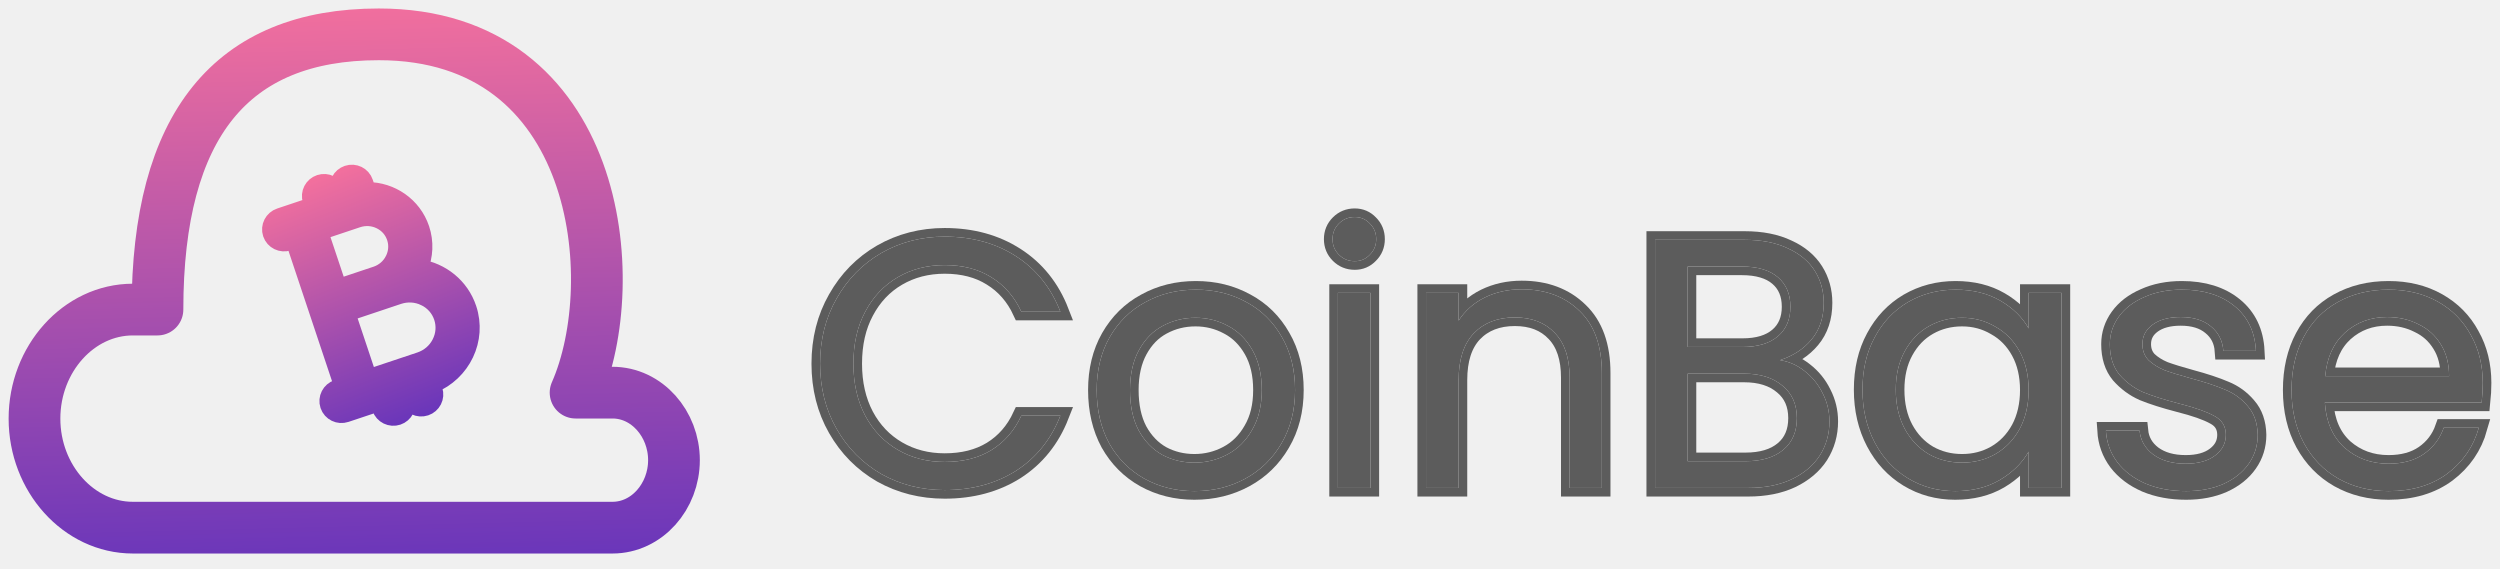
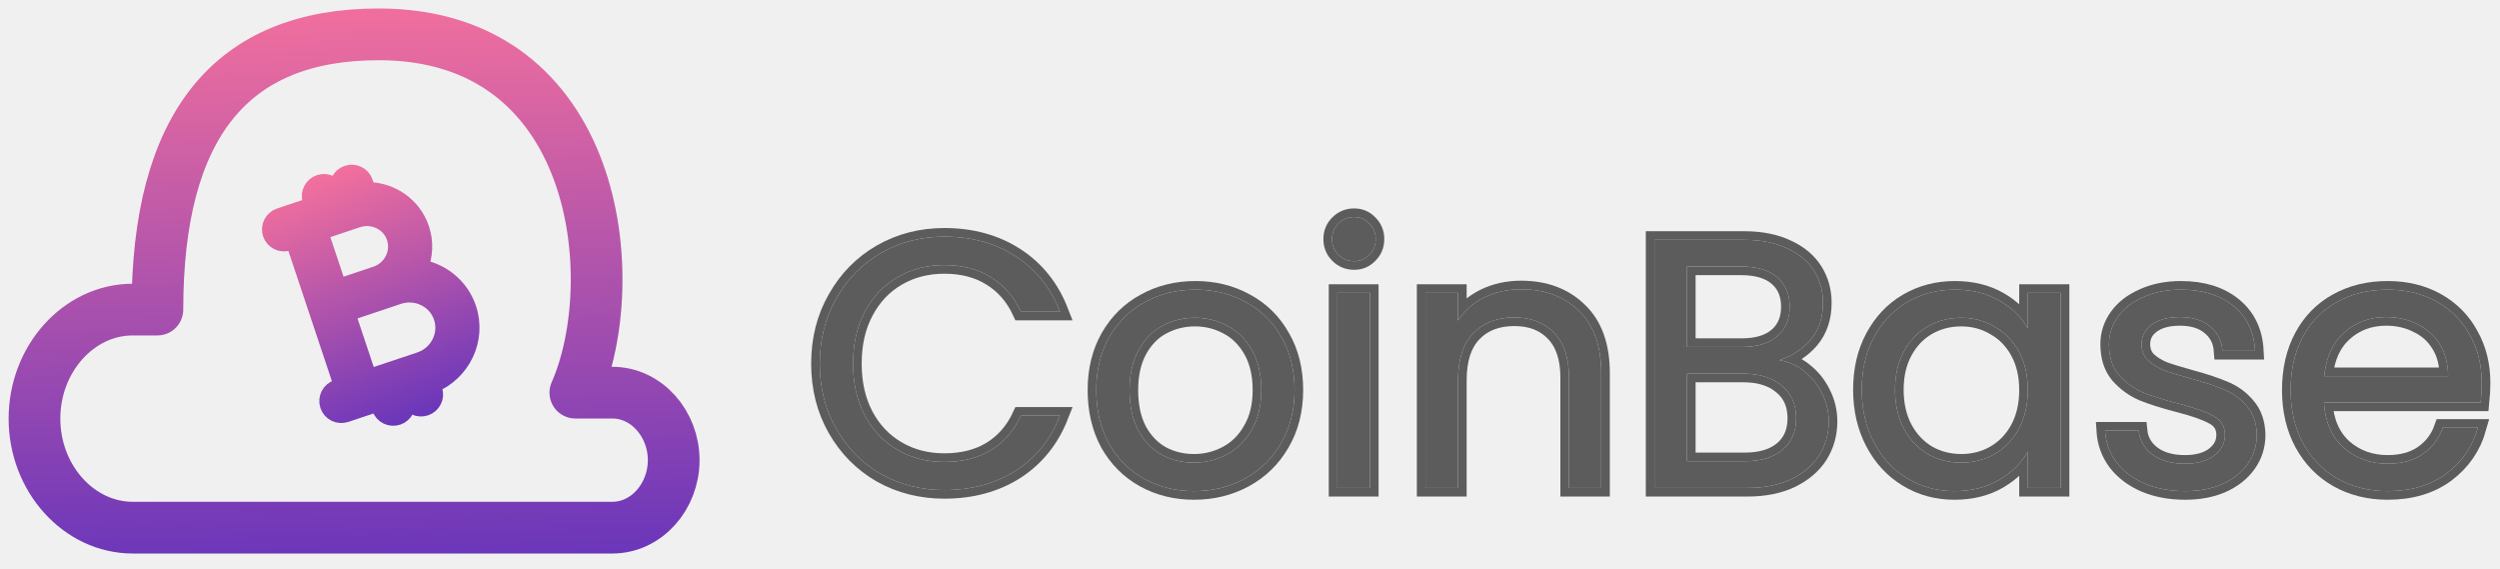
- <svg xmlns="http://www.w3.org/2000/svg" width="1450" height="330" viewBox="0 0 145 33" fill="none">
+ <svg xmlns="http://www.w3.org/2000/svg" width="145" height="33" viewBox="0 0 145 33" fill="none">
  <mask id="path-1-outside-1" maskUnits="userSpaceOnUse" x="46.566" y="11.589" width="98" height="18" fill="black">
    <rect fill="white" x="46.566" y="11.589" width="98" height="18" />
    <path d="M47.566 21.094C47.566 19.691 47.885 18.431 48.522 17.317C49.159 16.188 50.024 15.307 51.118 14.674C52.225 14.041 53.451 13.725 54.794 13.725C56.372 13.725 57.75 14.103 58.926 14.86C60.103 15.617 60.962 16.69 61.502 18.08H59.238C58.836 17.213 58.255 16.546 57.493 16.078C56.746 15.61 55.846 15.376 54.794 15.376C53.783 15.376 52.876 15.61 52.073 16.078C51.27 16.546 50.64 17.213 50.183 18.08C49.726 18.934 49.498 19.938 49.498 21.094C49.498 22.236 49.726 23.241 50.183 24.108C50.64 24.962 51.27 25.622 52.073 26.09C52.876 26.558 53.783 26.792 54.794 26.792C55.846 26.792 56.746 26.565 57.493 26.111C58.255 25.643 58.836 24.975 59.238 24.108H61.502C60.962 25.485 60.103 26.551 58.926 27.308C57.75 28.051 56.372 28.423 54.794 28.423C53.451 28.423 52.225 28.113 51.118 27.494C50.024 26.861 49.159 25.987 48.522 24.872C47.885 23.757 47.566 22.498 47.566 21.094Z" />
    <path d="M69.278 28.485C68.212 28.485 67.243 28.244 66.371 27.762C65.513 27.28 64.834 26.599 64.336 25.718C63.851 24.824 63.609 23.792 63.609 22.622C63.609 21.466 63.858 20.447 64.356 19.567C64.869 18.672 65.561 17.991 66.433 17.523C67.305 17.041 68.281 16.8 69.362 16.8C70.441 16.8 71.418 17.041 72.29 17.523C73.162 17.991 73.847 18.665 74.346 19.546C74.858 20.427 75.114 21.452 75.114 22.622C75.114 23.792 74.851 24.824 74.325 25.718C73.813 26.599 73.114 27.28 72.227 27.762C71.341 28.244 70.358 28.485 69.278 28.485ZM69.278 26.833C69.957 26.833 70.594 26.675 71.189 26.358C71.784 26.042 72.262 25.567 72.622 24.934C72.996 24.301 73.183 23.53 73.183 22.622C73.183 21.714 73.003 20.943 72.643 20.31C72.283 19.677 71.812 19.209 71.231 18.906C70.649 18.59 70.019 18.431 69.341 18.431C68.648 18.431 68.012 18.59 67.43 18.906C66.862 19.209 66.406 19.677 66.059 20.31C65.713 20.943 65.54 21.714 65.54 22.622C65.54 23.544 65.706 24.322 66.039 24.955C66.385 25.588 66.842 26.062 67.409 26.379C67.977 26.682 68.6 26.833 69.278 26.833Z" />
    <path d="M78.575 15.149C78.215 15.149 77.91 15.025 77.661 14.777C77.412 14.53 77.287 14.227 77.287 13.869C77.287 13.511 77.412 13.208 77.661 12.961C77.91 12.713 78.215 12.589 78.575 12.589C78.921 12.589 79.212 12.713 79.447 12.961C79.697 13.208 79.821 13.511 79.821 13.869C79.821 14.227 79.697 14.53 79.447 14.777C79.212 15.025 78.921 15.149 78.575 15.149ZM79.489 16.986V28.299H77.599V16.986H79.489Z" />
    <path d="M88.255 16.78C89.639 16.78 90.761 17.2 91.619 18.039C92.478 18.865 92.907 20.062 92.907 21.631V28.299H91.038V21.899C91.038 20.771 90.754 19.911 90.186 19.319C89.619 18.713 88.843 18.411 87.86 18.411C86.863 18.411 86.067 18.72 85.472 19.34C84.891 19.959 84.6 20.86 84.6 22.044V28.299H82.71V16.986H84.6V18.596C84.974 18.018 85.479 17.571 86.116 17.255C86.766 16.938 87.48 16.78 88.255 16.78Z" />
    <path d="M103.242 20.888C103.768 20.97 104.246 21.184 104.675 21.528C105.118 21.872 105.464 22.299 105.713 22.808C105.976 23.317 106.108 23.86 106.108 24.439C106.108 25.168 105.921 25.828 105.547 26.42C105.173 26.998 104.626 27.459 103.907 27.803C103.2 28.134 102.363 28.299 101.394 28.299H95.994V13.91H101.186C102.169 13.91 103.007 14.075 103.699 14.406C104.391 14.722 104.91 15.156 105.256 15.706C105.603 16.257 105.776 16.876 105.776 17.564C105.776 18.418 105.54 19.126 105.07 19.691C104.613 20.241 104.003 20.64 103.242 20.888ZM97.884 20.124H101.061C101.947 20.124 102.633 19.918 103.117 19.505C103.602 19.092 103.844 18.521 103.844 17.791C103.844 17.062 103.602 16.491 103.117 16.078C102.633 15.665 101.934 15.459 101.02 15.459H97.884V20.124ZM101.227 26.751C102.169 26.751 102.903 26.53 103.429 26.09C103.955 25.65 104.218 25.037 104.218 24.253C104.218 23.454 103.941 22.828 103.387 22.374C102.834 21.906 102.093 21.672 101.165 21.672H97.884V26.751H101.227Z" />
    <path d="M108.024 22.601C108.024 21.445 108.26 20.434 108.731 19.567C109.201 18.686 109.845 18.005 110.662 17.523C111.493 17.041 112.413 16.8 113.424 16.8C114.421 16.8 115.286 17.014 116.02 17.44C116.754 17.867 117.301 18.404 117.661 19.05V16.986H119.571V28.299H117.661V26.193C117.287 26.854 116.726 27.404 115.979 27.845C115.245 28.271 114.386 28.485 113.403 28.485C112.393 28.485 111.479 28.237 110.662 27.741C109.845 27.246 109.201 26.551 108.731 25.657C108.26 24.762 108.024 23.744 108.024 22.601ZM117.661 22.622C117.661 21.769 117.488 21.025 117.142 20.392C116.795 19.759 116.325 19.278 115.729 18.947C115.148 18.603 114.504 18.431 113.798 18.431C113.092 18.431 112.448 18.596 111.866 18.927C111.285 19.257 110.821 19.739 110.475 20.372C110.129 21.005 109.956 21.748 109.956 22.601C109.956 23.468 110.129 24.225 110.475 24.872C110.821 25.505 111.285 25.994 111.866 26.338C112.448 26.668 113.092 26.833 113.798 26.833C114.504 26.833 115.148 26.668 115.729 26.338C116.325 25.994 116.795 25.505 117.142 24.872C117.488 24.225 117.661 23.475 117.661 22.622Z" />
    <path d="M126.794 28.485C125.922 28.485 125.14 28.34 124.447 28.051C123.755 27.748 123.208 27.335 122.807 26.812C122.405 26.276 122.184 25.663 122.142 24.975H124.094C124.15 25.54 124.413 26.001 124.883 26.358C125.368 26.716 125.998 26.895 126.773 26.895C127.493 26.895 128.061 26.737 128.476 26.42C128.892 26.104 129.099 25.705 129.099 25.223C129.099 24.727 128.878 24.363 128.435 24.129C127.992 23.881 127.306 23.64 126.379 23.406C125.534 23.186 124.842 22.966 124.302 22.746C123.776 22.512 123.319 22.175 122.931 21.734C122.557 21.28 122.37 20.688 122.37 19.959C122.37 19.381 122.544 18.851 122.89 18.369C123.236 17.888 123.727 17.509 124.364 17.234C125.001 16.945 125.728 16.8 126.545 16.8C127.805 16.8 128.822 17.117 129.598 17.75C130.373 18.383 130.788 19.25 130.844 20.351H128.954C128.912 19.759 128.67 19.285 128.227 18.927C127.798 18.569 127.216 18.39 126.483 18.39C125.804 18.39 125.264 18.535 124.863 18.823C124.461 19.113 124.26 19.491 124.26 19.959C124.26 20.331 124.378 20.64 124.613 20.888C124.863 21.122 125.167 21.314 125.527 21.466C125.901 21.604 126.413 21.762 127.064 21.941C127.881 22.161 128.545 22.381 129.058 22.601C129.57 22.808 130.006 23.124 130.366 23.551C130.74 23.977 130.934 24.535 130.948 25.223C130.948 25.842 130.775 26.4 130.428 26.895C130.082 27.39 129.591 27.783 128.954 28.072C128.331 28.347 127.611 28.485 126.794 28.485Z" />
    <path d="M143.999 22.209C143.999 22.567 143.979 22.945 143.937 23.344H134.841C134.91 24.459 135.291 25.333 135.983 25.966C136.689 26.585 137.541 26.895 138.537 26.895C139.354 26.895 140.033 26.709 140.573 26.338C141.127 25.952 141.514 25.443 141.736 24.81H143.771C143.466 25.897 142.857 26.785 141.943 27.473C141.03 28.148 139.894 28.485 138.537 28.485C137.458 28.485 136.488 28.244 135.63 27.762C134.785 27.28 134.121 26.599 133.636 25.718C133.152 24.824 132.909 23.792 132.909 22.622C132.909 21.452 133.145 20.427 133.615 19.546C134.086 18.665 134.744 17.991 135.588 17.523C136.447 17.041 137.43 16.8 138.537 16.8C139.617 16.8 140.573 17.034 141.403 17.502C142.234 17.97 142.871 18.617 143.314 19.443C143.771 20.255 143.999 21.177 143.999 22.209ZM142.047 21.817C142.047 21.101 141.888 20.489 141.57 19.98C141.251 19.456 140.815 19.064 140.261 18.803C139.721 18.528 139.119 18.39 138.454 18.39C137.499 18.39 136.682 18.693 136.004 19.298C135.339 19.904 134.958 20.743 134.862 21.817H142.047Z" />
  </mask>
  <path d="M47.566 21.094C47.566 19.691 47.885 18.431 48.522 17.317C49.159 16.188 50.024 15.307 51.118 14.674C52.225 14.041 53.451 13.725 54.794 13.725C56.372 13.725 57.75 14.103 58.926 14.86C60.103 15.617 60.962 16.69 61.502 18.08H59.238C58.836 17.213 58.255 16.546 57.493 16.078C56.746 15.61 55.846 15.376 54.794 15.376C53.783 15.376 52.876 15.61 52.073 16.078C51.27 16.546 50.64 17.213 50.183 18.08C49.726 18.934 49.498 19.938 49.498 21.094C49.498 22.236 49.726 23.241 50.183 24.108C50.64 24.962 51.27 25.622 52.073 26.09C52.876 26.558 53.783 26.792 54.794 26.792C55.846 26.792 56.746 26.565 57.493 26.111C58.255 25.643 58.836 24.975 59.238 24.108H61.502C60.962 25.485 60.103 26.551 58.926 27.308C57.75 28.051 56.372 28.423 54.794 28.423C53.451 28.423 52.225 28.113 51.118 27.494C50.024 26.861 49.159 25.987 48.522 24.872C47.885 23.757 47.566 22.498 47.566 21.094Z" fill="#5C5C5C" />
  <path d="M69.278 28.485C68.212 28.485 67.243 28.244 66.371 27.762C65.513 27.28 64.834 26.599 64.336 25.718C63.851 24.824 63.609 23.792 63.609 22.622C63.609 21.466 63.858 20.447 64.356 19.567C64.869 18.672 65.561 17.991 66.433 17.523C67.305 17.041 68.281 16.8 69.362 16.8C70.441 16.8 71.418 17.041 72.29 17.523C73.162 17.991 73.847 18.665 74.346 19.546C74.858 20.427 75.114 21.452 75.114 22.622C75.114 23.792 74.851 24.824 74.325 25.718C73.813 26.599 73.114 27.28 72.227 27.762C71.341 28.244 70.358 28.485 69.278 28.485ZM69.278 26.833C69.957 26.833 70.594 26.675 71.189 26.358C71.784 26.042 72.262 25.567 72.622 24.934C72.996 24.301 73.183 23.53 73.183 22.622C73.183 21.714 73.003 20.943 72.643 20.31C72.283 19.677 71.812 19.209 71.231 18.906C70.649 18.59 70.019 18.431 69.341 18.431C68.648 18.431 68.012 18.59 67.43 18.906C66.862 19.209 66.406 19.677 66.059 20.31C65.713 20.943 65.54 21.714 65.54 22.622C65.54 23.544 65.706 24.322 66.039 24.955C66.385 25.588 66.842 26.062 67.409 26.379C67.977 26.682 68.6 26.833 69.278 26.833Z" fill="#5C5C5C" />
  <path d="M78.575 15.149C78.215 15.149 77.91 15.025 77.661 14.777C77.412 14.53 77.287 14.227 77.287 13.869C77.287 13.511 77.412 13.208 77.661 12.961C77.91 12.713 78.215 12.589 78.575 12.589C78.921 12.589 79.212 12.713 79.447 12.961C79.697 13.208 79.821 13.511 79.821 13.869C79.821 14.227 79.697 14.53 79.447 14.777C79.212 15.025 78.921 15.149 78.575 15.149ZM79.489 16.986V28.299H77.599V16.986H79.489Z" fill="#5C5C5C" />
  <path d="M88.255 16.78C89.639 16.78 90.761 17.2 91.619 18.039C92.478 18.865 92.907 20.062 92.907 21.631V28.299H91.038V21.899C91.038 20.771 90.754 19.911 90.186 19.319C89.619 18.713 88.843 18.411 87.86 18.411C86.863 18.411 86.067 18.72 85.472 19.34C84.891 19.959 84.6 20.86 84.6 22.044V28.299H82.71V16.986H84.6V18.596C84.974 18.018 85.479 17.571 86.116 17.255C86.766 16.938 87.48 16.78 88.255 16.78Z" fill="#5C5C5C" />
  <path d="M103.242 20.888C103.768 20.97 104.246 21.184 104.675 21.528C105.118 21.872 105.464 22.299 105.713 22.808C105.976 23.317 106.108 23.86 106.108 24.439C106.108 25.168 105.921 25.828 105.547 26.42C105.173 26.998 104.626 27.459 103.907 27.803C103.2 28.134 102.363 28.299 101.394 28.299H95.994V13.91H101.186C102.169 13.91 103.007 14.075 103.699 14.406C104.391 14.722 104.91 15.156 105.256 15.706C105.603 16.257 105.776 16.876 105.776 17.564C105.776 18.418 105.54 19.126 105.07 19.691C104.613 20.241 104.003 20.64 103.242 20.888ZM97.884 20.124H101.061C101.947 20.124 102.633 19.918 103.117 19.505C103.602 19.092 103.844 18.521 103.844 17.791C103.844 17.062 103.602 16.491 103.117 16.078C102.633 15.665 101.934 15.459 101.02 15.459H97.884V20.124ZM101.227 26.751C102.169 26.751 102.903 26.53 103.429 26.09C103.955 25.65 104.218 25.037 104.218 24.253C104.218 23.454 103.941 22.828 103.387 22.374C102.834 21.906 102.093 21.672 101.165 21.672H97.884V26.751H101.227Z" fill="#5C5C5C" />
  <path d="M108.024 22.601C108.024 21.445 108.26 20.434 108.731 19.567C109.201 18.686 109.845 18.005 110.662 17.523C111.493 17.041 112.413 16.8 113.424 16.8C114.421 16.8 115.286 17.014 116.02 17.44C116.754 17.867 117.301 18.404 117.661 19.05V16.986H119.571V28.299H117.661V26.193C117.287 26.854 116.726 27.404 115.979 27.845C115.245 28.271 114.386 28.485 113.403 28.485C112.393 28.485 111.479 28.237 110.662 27.741C109.845 27.246 109.201 26.551 108.731 25.657C108.26 24.762 108.024 23.744 108.024 22.601ZM117.661 22.622C117.661 21.769 117.488 21.025 117.142 20.392C116.795 19.759 116.325 19.278 115.729 18.947C115.148 18.603 114.504 18.431 113.798 18.431C113.092 18.431 112.448 18.596 111.866 18.927C111.285 19.257 110.821 19.739 110.475 20.372C110.129 21.005 109.956 21.748 109.956 22.601C109.956 23.468 110.129 24.225 110.475 24.872C110.821 25.505 111.285 25.994 111.866 26.338C112.448 26.668 113.092 26.833 113.798 26.833C114.504 26.833 115.148 26.668 115.729 26.338C116.325 25.994 116.795 25.505 117.142 24.872C117.488 24.225 117.661 23.475 117.661 22.622Z" fill="#5C5C5C" />
  <path d="M126.794 28.485C125.922 28.485 125.14 28.34 124.447 28.051C123.755 27.748 123.208 27.335 122.807 26.812C122.405 26.276 122.184 25.663 122.142 24.975H124.094C124.15 25.54 124.413 26.001 124.883 26.358C125.368 26.716 125.998 26.895 126.773 26.895C127.493 26.895 128.061 26.737 128.476 26.42C128.892 26.104 129.099 25.705 129.099 25.223C129.099 24.727 128.878 24.363 128.435 24.129C127.992 23.881 127.306 23.64 126.379 23.406C125.534 23.186 124.842 22.966 124.302 22.746C123.776 22.512 123.319 22.175 122.931 21.734C122.557 21.28 122.37 20.688 122.37 19.959C122.37 19.381 122.544 18.851 122.89 18.369C123.236 17.888 123.727 17.509 124.364 17.234C125.001 16.945 125.728 16.8 126.545 16.8C127.805 16.8 128.822 17.117 129.598 17.75C130.373 18.383 130.788 19.25 130.844 20.351H128.954C128.912 19.759 128.67 19.285 128.227 18.927C127.798 18.569 127.216 18.39 126.483 18.39C125.804 18.39 125.264 18.535 124.863 18.823C124.461 19.113 124.26 19.491 124.26 19.959C124.26 20.331 124.378 20.64 124.613 20.888C124.863 21.122 125.167 21.314 125.527 21.466C125.901 21.604 126.413 21.762 127.064 21.941C127.881 22.161 128.545 22.381 129.058 22.601C129.57 22.808 130.006 23.124 130.366 23.551C130.74 23.977 130.934 24.535 130.948 25.223C130.948 25.842 130.775 26.4 130.428 26.895C130.082 27.39 129.591 27.783 128.954 28.072C128.331 28.347 127.611 28.485 126.794 28.485Z" fill="#5C5C5C" />
  <path d="M143.999 22.209C143.999 22.567 143.979 22.945 143.937 23.344H134.841C134.91 24.459 135.291 25.333 135.983 25.966C136.689 26.585 137.541 26.895 138.537 26.895C139.354 26.895 140.033 26.709 140.573 26.338C141.127 25.952 141.514 25.443 141.736 24.81H143.771C143.466 25.897 142.857 26.785 141.943 27.473C141.03 28.148 139.894 28.485 138.537 28.485C137.458 28.485 136.488 28.244 135.63 27.762C134.785 27.28 134.121 26.599 133.636 25.718C133.152 24.824 132.909 23.792 132.909 22.622C132.909 21.452 133.145 20.427 133.615 19.546C134.086 18.665 134.744 17.991 135.588 17.523C136.447 17.041 137.43 16.8 138.537 16.8C139.617 16.8 140.573 17.034 141.403 17.502C142.234 17.97 142.871 18.617 143.314 19.443C143.771 20.255 143.999 21.177 143.999 22.209ZM142.047 21.817C142.047 21.101 141.888 20.489 141.57 19.98C141.251 19.456 140.815 19.064 140.261 18.803C139.721 18.528 139.119 18.39 138.454 18.39C137.499 18.39 136.682 18.693 136.004 19.298C135.339 19.904 134.958 20.743 134.862 21.817H142.047Z" fill="#5C5C5C" />
  <path d="M47.566 21.094C47.566 19.691 47.885 18.431 48.522 17.317C49.159 16.188 50.024 15.307 51.118 14.674C52.225 14.041 53.451 13.725 54.794 13.725C56.372 13.725 57.75 14.103 58.926 14.86C60.103 15.617 60.962 16.69 61.502 18.08H59.238C58.836 17.213 58.255 16.546 57.493 16.078C56.746 15.61 55.846 15.376 54.794 15.376C53.783 15.376 52.876 15.61 52.073 16.078C51.27 16.546 50.64 17.213 50.183 18.08C49.726 18.934 49.498 19.938 49.498 21.094C49.498 22.236 49.726 23.241 50.183 24.108C50.64 24.962 51.27 25.622 52.073 26.09C52.876 26.558 53.783 26.792 54.794 26.792C55.846 26.792 56.746 26.565 57.493 26.111C58.255 25.643 58.836 24.975 59.238 24.108H61.502C60.962 25.485 60.103 26.551 58.926 27.308C57.75 28.051 56.372 28.423 54.794 28.423C53.451 28.423 52.225 28.113 51.118 27.494C50.024 26.861 49.159 25.987 48.522 24.872C47.885 23.757 47.566 22.498 47.566 21.094Z" stroke="#5C5C5C" mask="url(#path-1-outside-1)" />
  <path d="M69.278 28.485C68.212 28.485 67.243 28.244 66.371 27.762C65.513 27.28 64.834 26.599 64.336 25.718C63.851 24.824 63.609 23.792 63.609 22.622C63.609 21.466 63.858 20.447 64.356 19.567C64.869 18.672 65.561 17.991 66.433 17.523C67.305 17.041 68.281 16.8 69.362 16.8C70.441 16.8 71.418 17.041 72.29 17.523C73.162 17.991 73.847 18.665 74.346 19.546C74.858 20.427 75.114 21.452 75.114 22.622C75.114 23.792 74.851 24.824 74.325 25.718C73.813 26.599 73.114 27.28 72.227 27.762C71.341 28.244 70.358 28.485 69.278 28.485ZM69.278 26.833C69.957 26.833 70.594 26.675 71.189 26.358C71.784 26.042 72.262 25.567 72.622 24.934C72.996 24.301 73.183 23.53 73.183 22.622C73.183 21.714 73.003 20.943 72.643 20.31C72.283 19.677 71.812 19.209 71.231 18.906C70.649 18.59 70.019 18.431 69.341 18.431C68.648 18.431 68.012 18.59 67.43 18.906C66.862 19.209 66.406 19.677 66.059 20.31C65.713 20.943 65.54 21.714 65.54 22.622C65.54 23.544 65.706 24.322 66.039 24.955C66.385 25.588 66.842 26.062 67.409 26.379C67.977 26.682 68.6 26.833 69.278 26.833Z" stroke="#5C5C5C" mask="url(#path-1-outside-1)" />
  <path d="M78.575 15.149C78.215 15.149 77.91 15.025 77.661 14.777C77.412 14.53 77.287 14.227 77.287 13.869C77.287 13.511 77.412 13.208 77.661 12.961C77.91 12.713 78.215 12.589 78.575 12.589C78.921 12.589 79.212 12.713 79.447 12.961C79.697 13.208 79.821 13.511 79.821 13.869C79.821 14.227 79.697 14.53 79.447 14.777C79.212 15.025 78.921 15.149 78.575 15.149ZM79.489 16.986V28.299H77.599V16.986H79.489Z" stroke="#5C5C5C" mask="url(#path-1-outside-1)" />
  <path d="M88.255 16.78C89.639 16.78 90.761 17.2 91.619 18.039C92.478 18.865 92.907 20.062 92.907 21.631V28.299H91.038V21.899C91.038 20.771 90.754 19.911 90.186 19.319C89.619 18.713 88.843 18.411 87.86 18.411C86.863 18.411 86.067 18.72 85.472 19.34C84.891 19.959 84.6 20.86 84.6 22.044V28.299H82.71V16.986H84.6V18.596C84.974 18.018 85.479 17.571 86.116 17.255C86.766 16.938 87.48 16.78 88.255 16.78Z" stroke="#5C5C5C" mask="url(#path-1-outside-1)" />
  <path d="M103.242 20.888C103.768 20.97 104.246 21.184 104.675 21.528C105.118 21.872 105.464 22.299 105.713 22.808C105.976 23.317 106.108 23.86 106.108 24.439C106.108 25.168 105.921 25.828 105.547 26.42C105.173 26.998 104.626 27.459 103.907 27.803C103.2 28.134 102.363 28.299 101.394 28.299H95.994V13.91H101.186C102.169 13.91 103.007 14.075 103.699 14.406C104.391 14.722 104.91 15.156 105.256 15.706C105.603 16.257 105.776 16.876 105.776 17.564C105.776 18.418 105.54 19.126 105.07 19.691C104.613 20.241 104.003 20.64 103.242 20.888ZM97.884 20.124H101.061C101.947 20.124 102.633 19.918 103.117 19.505C103.602 19.092 103.844 18.521 103.844 17.791C103.844 17.062 103.602 16.491 103.117 16.078C102.633 15.665 101.934 15.459 101.02 15.459H97.884V20.124ZM101.227 26.751C102.169 26.751 102.903 26.53 103.429 26.09C103.955 25.65 104.218 25.037 104.218 24.253C104.218 23.454 103.941 22.828 103.387 22.374C102.834 21.906 102.093 21.672 101.165 21.672H97.884V26.751H101.227Z" stroke="#5C5C5C" mask="url(#path-1-outside-1)" />
  <path d="M108.024 22.601C108.024 21.445 108.26 20.434 108.731 19.567C109.201 18.686 109.845 18.005 110.662 17.523C111.493 17.041 112.413 16.8 113.424 16.8C114.421 16.8 115.286 17.014 116.02 17.44C116.754 17.867 117.301 18.404 117.661 19.05V16.986H119.571V28.299H117.661V26.193C117.287 26.854 116.726 27.404 115.979 27.845C115.245 28.271 114.386 28.485 113.403 28.485C112.393 28.485 111.479 28.237 110.662 27.741C109.845 27.246 109.201 26.551 108.731 25.657C108.26 24.762 108.024 23.744 108.024 22.601ZM117.661 22.622C117.661 21.769 117.488 21.025 117.142 20.392C116.795 19.759 116.325 19.278 115.729 18.947C115.148 18.603 114.504 18.431 113.798 18.431C113.092 18.431 112.448 18.596 111.866 18.927C111.285 19.257 110.821 19.739 110.475 20.372C110.129 21.005 109.956 21.748 109.956 22.601C109.956 23.468 110.129 24.225 110.475 24.872C110.821 25.505 111.285 25.994 111.866 26.338C112.448 26.668 113.092 26.833 113.798 26.833C114.504 26.833 115.148 26.668 115.729 26.338C116.325 25.994 116.795 25.505 117.142 24.872C117.488 24.225 117.661 23.475 117.661 22.622Z" stroke="#5C5C5C" mask="url(#path-1-outside-1)" />
  <path d="M126.794 28.485C125.922 28.485 125.14 28.34 124.447 28.051C123.755 27.748 123.208 27.335 122.807 26.812C122.405 26.276 122.184 25.663 122.142 24.975H124.094C124.15 25.54 124.413 26.001 124.883 26.358C125.368 26.716 125.998 26.895 126.773 26.895C127.493 26.895 128.061 26.737 128.476 26.42C128.892 26.104 129.099 25.705 129.099 25.223C129.099 24.727 128.878 24.363 128.435 24.129C127.992 23.881 127.306 23.64 126.379 23.406C125.534 23.186 124.842 22.966 124.302 22.746C123.776 22.512 123.319 22.175 122.931 21.734C122.557 21.28 122.37 20.688 122.37 19.959C122.37 19.381 122.544 18.851 122.89 18.369C123.236 17.888 123.727 17.509 124.364 17.234C125.001 16.945 125.728 16.8 126.545 16.8C127.805 16.8 128.822 17.117 129.598 17.75C130.373 18.383 130.788 19.25 130.844 20.351H128.954C128.912 19.759 128.67 19.285 128.227 18.927C127.798 18.569 127.216 18.39 126.483 18.39C125.804 18.39 125.264 18.535 124.863 18.823C124.461 19.113 124.26 19.491 124.26 19.959C124.26 20.331 124.378 20.64 124.613 20.888C124.863 21.122 125.167 21.314 125.527 21.466C125.901 21.604 126.413 21.762 127.064 21.941C127.881 22.161 128.545 22.381 129.058 22.601C129.57 22.808 130.006 23.124 130.366 23.551C130.74 23.977 130.934 24.535 130.948 25.223C130.948 25.842 130.775 26.4 130.428 26.895C130.082 27.39 129.591 27.783 128.954 28.072C128.331 28.347 127.611 28.485 126.794 28.485Z" stroke="#5C5C5C" mask="url(#path-1-outside-1)" />
  <path d="M143.999 22.209C143.999 22.567 143.979 22.945 143.937 23.344H134.841C134.91 24.459 135.291 25.333 135.983 25.966C136.689 26.585 137.541 26.895 138.537 26.895C139.354 26.895 140.033 26.709 140.573 26.338C141.127 25.952 141.514 25.443 141.736 24.81H143.771C143.466 25.897 142.857 26.785 141.943 27.473C141.03 28.148 139.894 28.485 138.537 28.485C137.458 28.485 136.488 28.244 135.63 27.762C134.785 27.28 134.121 26.599 133.636 25.718C133.152 24.824 132.909 23.792 132.909 22.622C132.909 21.452 133.145 20.427 133.615 19.546C134.086 18.665 134.744 17.991 135.588 17.523C136.447 17.041 137.43 16.8 138.537 16.8C139.617 16.8 140.573 17.034 141.403 17.502C142.234 17.97 142.871 18.617 143.314 19.443C143.771 20.255 143.999 21.177 143.999 22.209ZM142.047 21.817C142.047 21.101 141.888 20.489 141.57 19.98C141.251 19.456 140.815 19.064 140.261 18.803C139.721 18.528 139.119 18.39 138.454 18.39C137.499 18.39 136.682 18.693 136.004 19.298C135.339 19.904 134.958 20.743 134.862 21.817H142.047Z" stroke="#5C5C5C" mask="url(#path-1-outside-1)" />
  <path d="M26.251 30.604H35.523C37.52 30.604 39.09 28.797 39.09 26.689C39.09 24.581 37.52 22.773 35.523 22.773C34.81 22.773 34.097 22.773 33.383 22.773C36.237 16.298 34.81 1.992 21.971 1.992C13.412 1.992 9.133 7.263 9.133 17.955H7.706C4.568 17.955 2 20.816 2 24.279C2 27.743 4.568 30.604 7.706 30.604H14.839H26.251Z" stroke="url(#paint0_linear)" stroke-width="3" stroke-linecap="round" stroke-linejoin="round" />
  <path d="M21.847 15.935L19.619 16.68L18.535 13.438L20.729 12.705C21.175 12.556 21.649 12.586 22.065 12.79L22.065 12.79C22.481 12.992 22.786 13.34 22.93 13.772C23.074 14.203 23.039 14.664 22.829 15.076L22.828 15.077C22.624 15.479 22.278 15.782 21.847 15.935ZM16.727 14.041L17.053 13.932L19.887 22.415L19.561 22.523C19.16 22.657 18.928 23.093 19.066 23.507C19.205 23.922 19.652 24.13 20.053 23.996L21.974 23.355L22.078 23.666C22.216 24.08 22.664 24.289 23.065 24.155C23.466 24.021 23.698 23.585 23.56 23.171L23.456 22.859L23.586 22.816L23.69 23.127C23.828 23.542 24.276 23.75 24.677 23.616C25.079 23.482 25.31 23.046 25.171 22.632L25.065 22.314C26.805 21.613 27.74 19.688 27.142 17.897C26.71 16.605 25.597 15.737 24.331 15.536C24.619 14.84 24.668 14.045 24.412 13.277C23.956 11.912 22.677 11.06 21.305 11.059L21.145 10.581L21.145 10.581C21.007 10.167 20.56 9.959 20.159 10.093C19.758 10.226 19.525 10.662 19.663 11.076L19.768 11.389L19.638 11.432L19.534 11.12C19.534 11.12 19.534 11.12 19.534 11.12C19.395 10.705 18.948 10.497 18.547 10.631C18.146 10.765 17.913 11.2 18.052 11.615L18.156 11.927L17.873 12.022L17.873 12.021L17.398 12.179L16.235 12.568C15.834 12.702 15.602 13.137 15.74 13.552C15.879 13.966 16.326 14.175 16.727 14.041ZM25.542 19.909L25.542 19.909C25.298 20.388 24.881 20.746 24.363 20.919L21.369 21.919L20.111 18.153L22.304 17.42C22.321 17.415 22.338 17.409 22.349 17.404L23.104 17.152C23.622 16.979 24.171 17.015 24.654 17.251L24.655 17.251C25.137 17.486 25.492 17.891 25.66 18.392C25.827 18.894 25.787 19.43 25.542 19.909Z" fill="url(#paint1_linear)" stroke="url(#paint2_linear)" />
  <defs>
    <linearGradient id="paint0_linear" x1="22.399" y1="-2.512" x2="23.645" y2="48.195" gradientUnits="userSpaceOnUse">
      <stop stop-color="#FD749B" />
      <stop offset="1" stop-color="#281AC8" />
    </linearGradient>
    <linearGradient id="paint1_linear" x1="19.517" y1="8.634" x2="28.061" y2="30.505" gradientUnits="userSpaceOnUse">
      <stop stop-color="#FD749B" />
      <stop offset="1" stop-color="#281AC8" />
    </linearGradient>
    <linearGradient id="paint2_linear" x1="19.517" y1="8.634" x2="28.061" y2="30.505" gradientUnits="userSpaceOnUse">
      <stop stop-color="#FD749B" />
      <stop offset="1" stop-color="#281AC8" />
    </linearGradient>
  </defs>
</svg>
